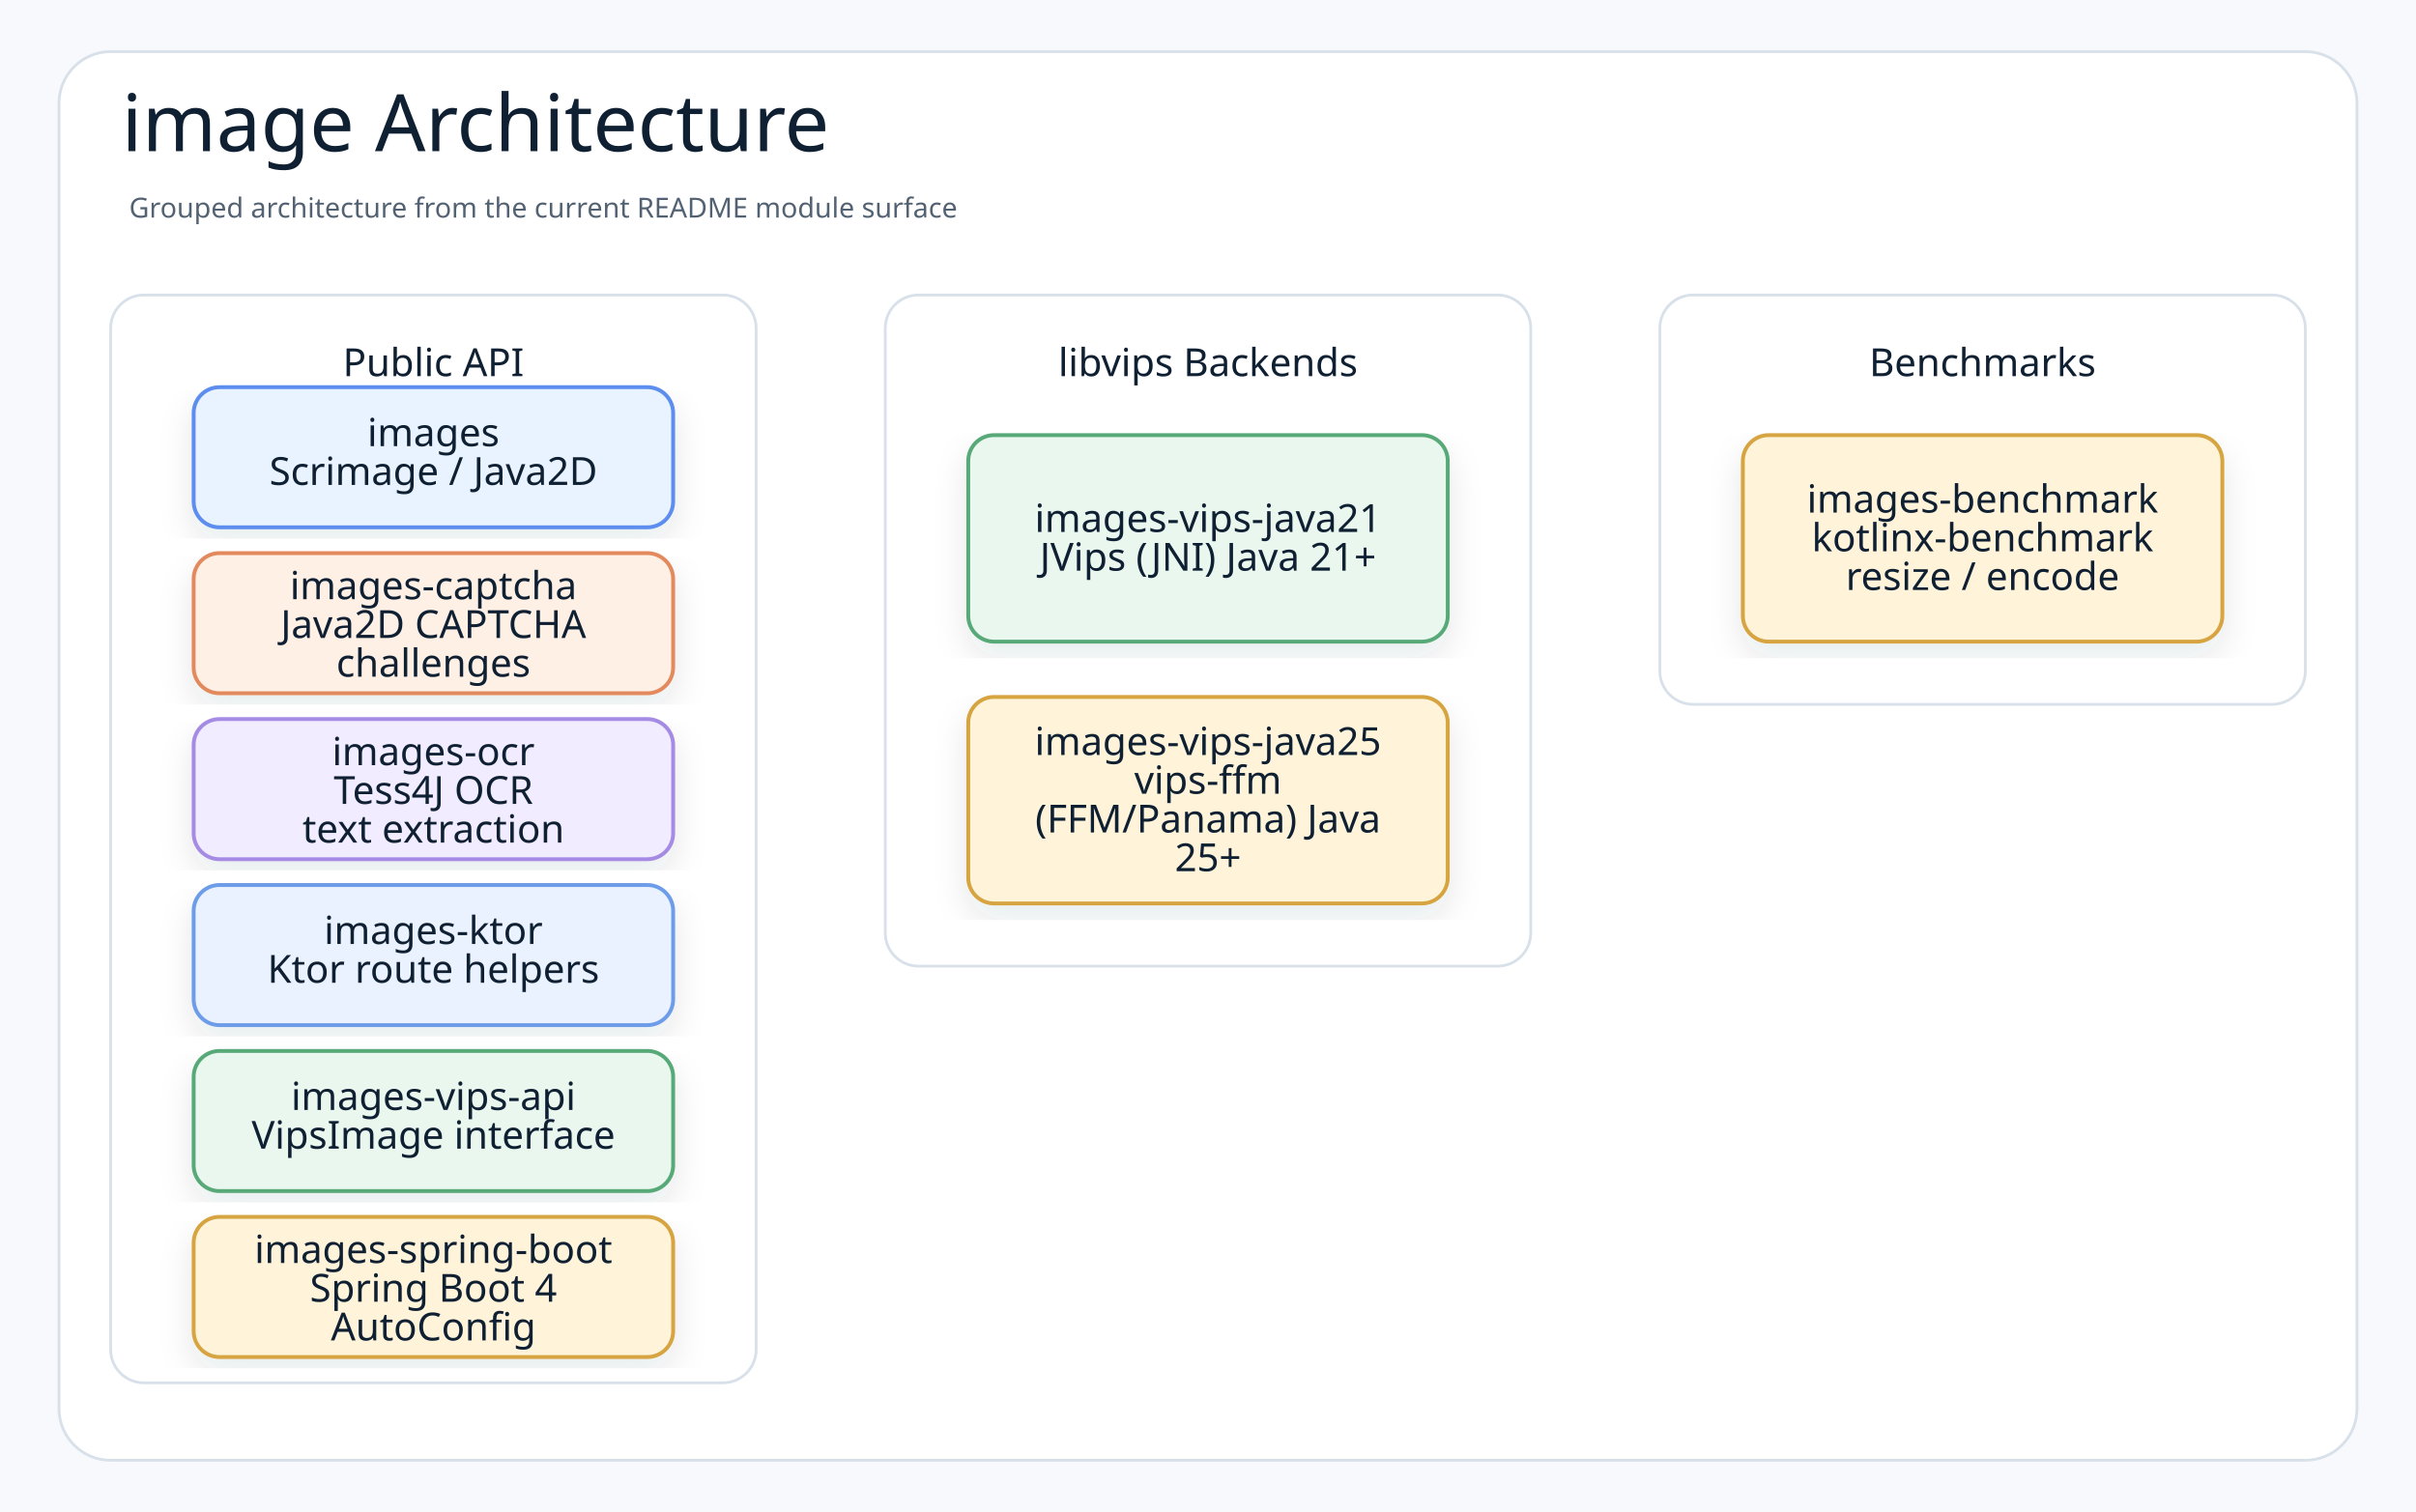
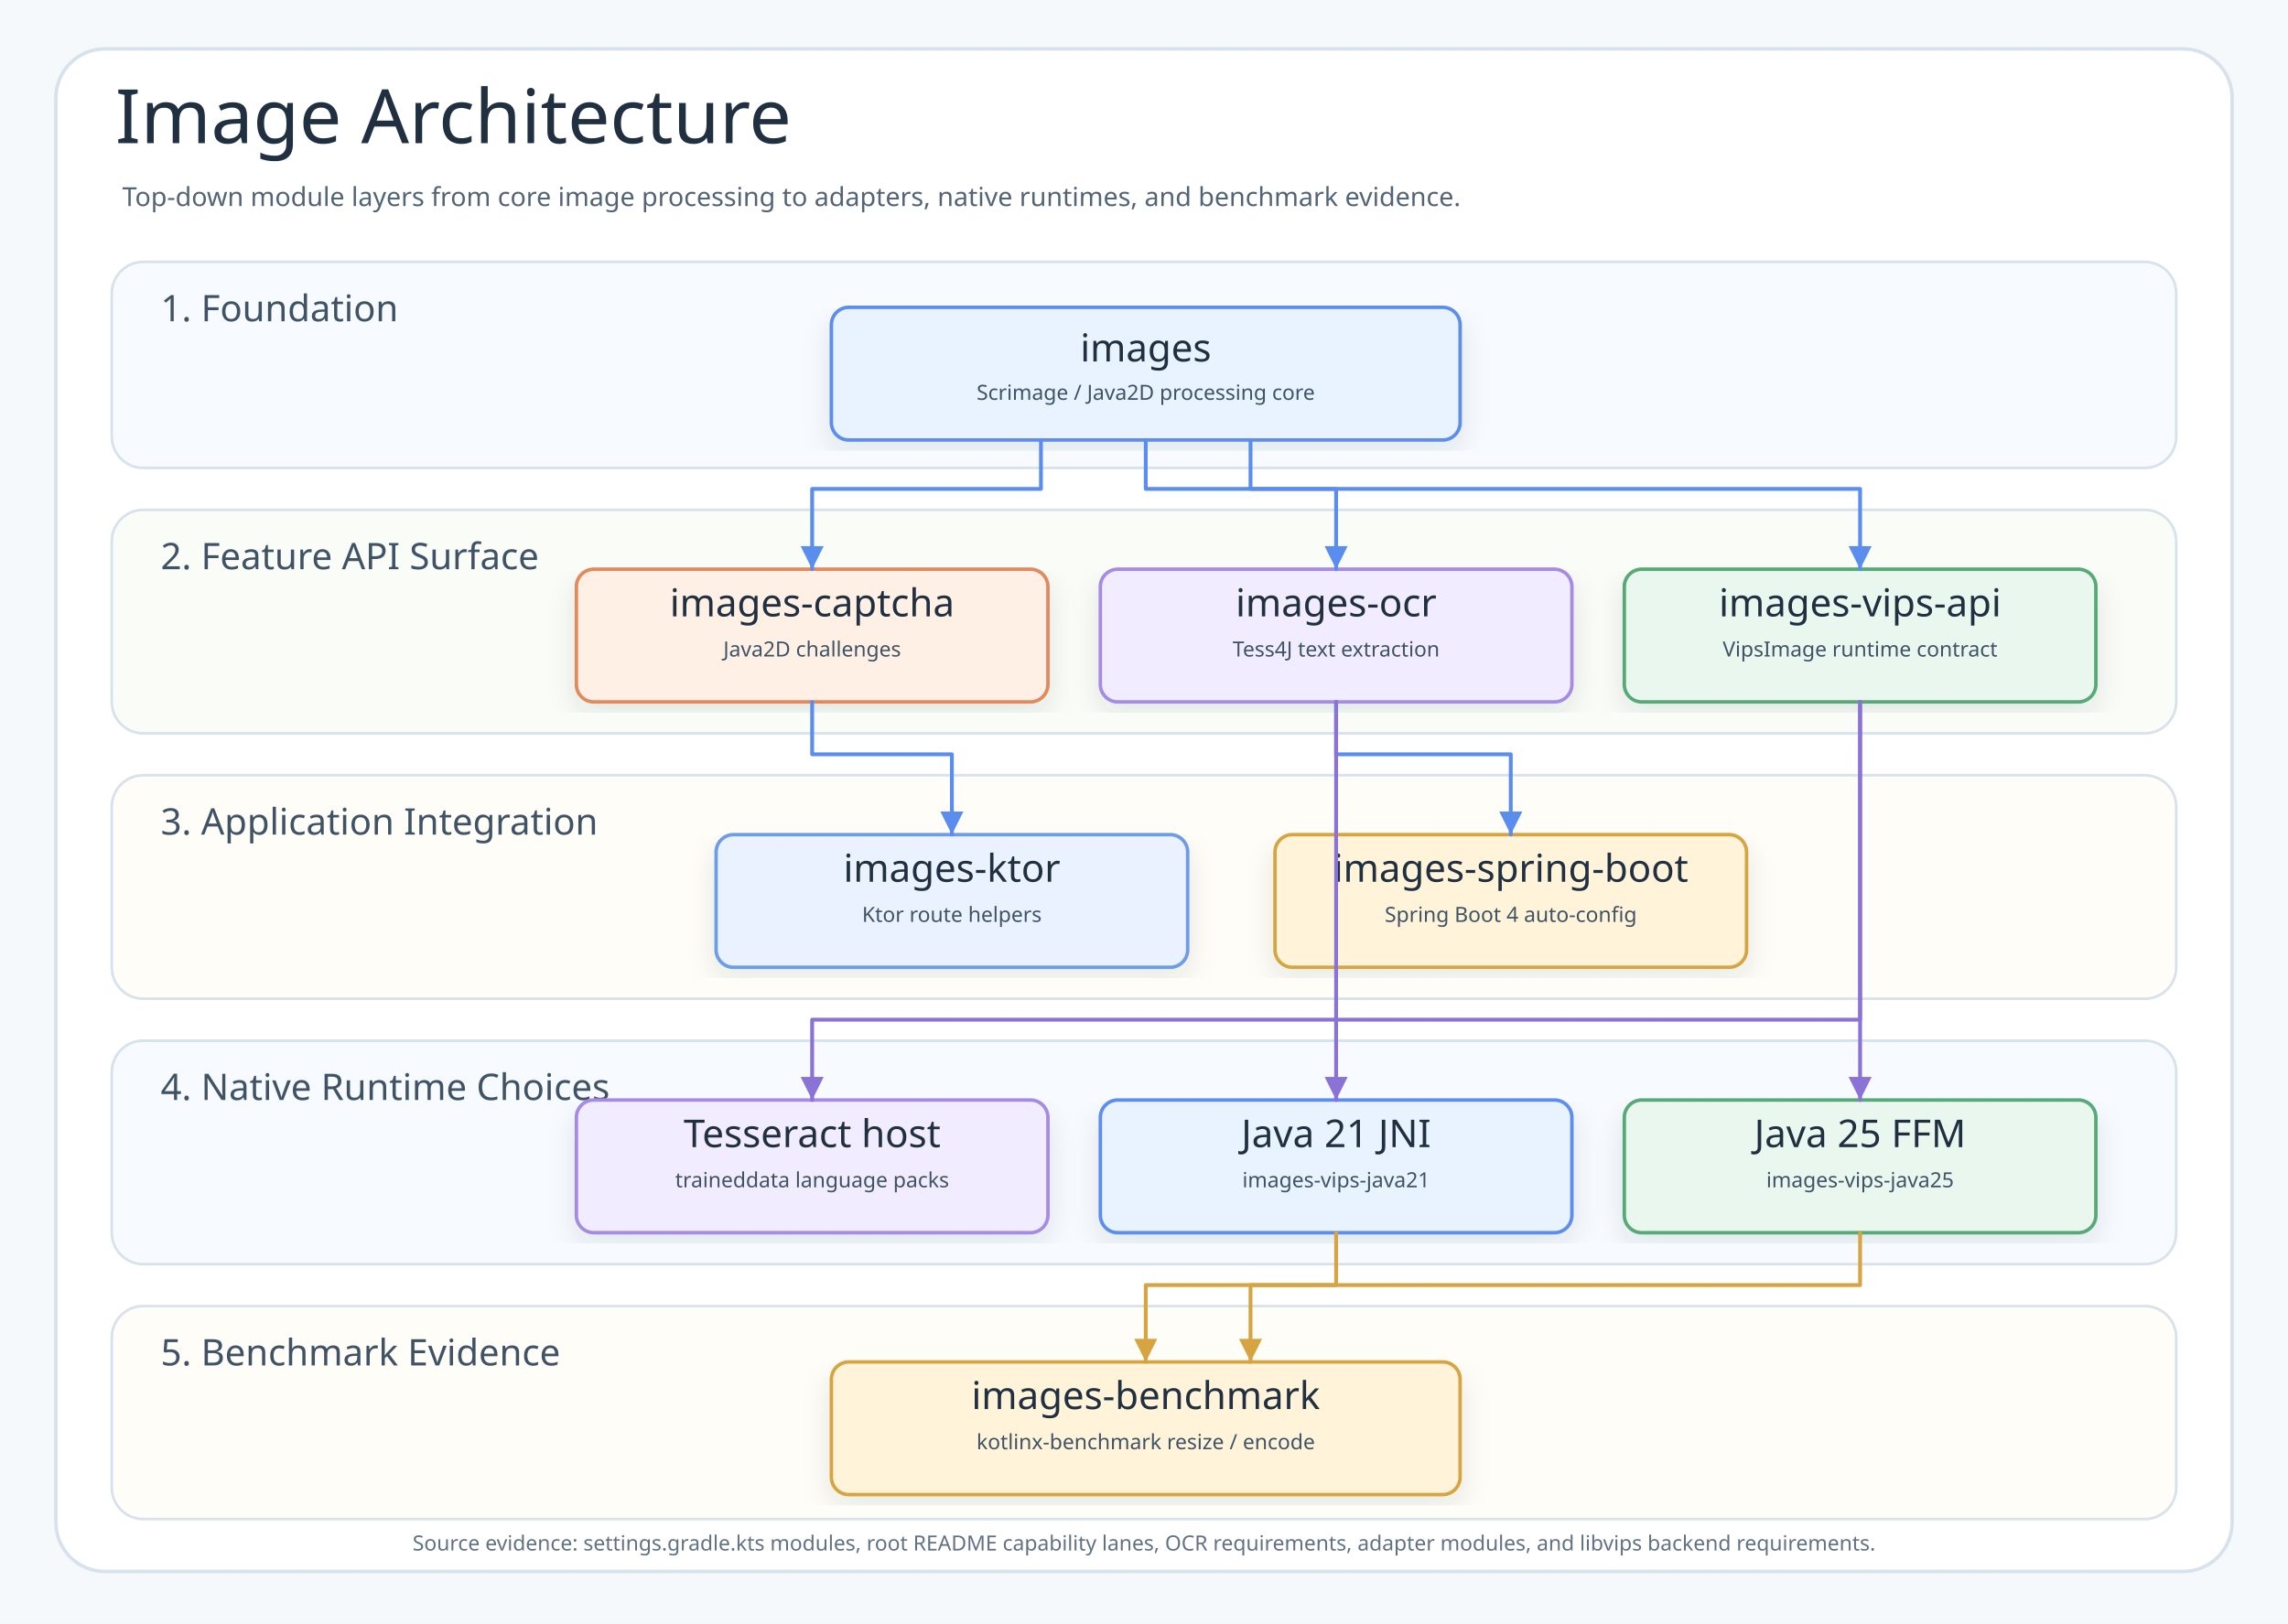
- <svg xmlns="http://www.w3.org/2000/svg" width="1310" height="820" viewBox="0 0 1310 820" role="img" aria-label="image Architecture">
+ <svg xmlns="http://www.w3.org/2000/svg" width="1310" height="930" viewBox="0 0 1310 930" role="img" aria-label="Image Architecture">
  <defs>
    <filter id="shadow" x="-8%" y="-8%" width="116%" height="116%">
-       <feDropShadow dx="0" dy="8" stdDeviation="9" flood-color="#1f2937" flood-opacity="0.10" />
+       <feDropShadow dx="0" dy="7" stdDeviation="8" flood-color="#203040" flood-opacity="0.10" />
    </filter>
-     <marker id="openArrow" markerWidth="12" markerHeight="10" refX="10" refY="5" orient="auto" markerUnits="strokeWidth">
-       <path d="M 1 1 L 10 5 L 1 9" fill="none" stroke="#758297" stroke-width="1.8" stroke-linecap="round" stroke-linejoin="round" />
+     <marker id="arrow-blue" markerWidth="8" markerHeight="8" refX="7" refY="4" orient="auto" markerUnits="strokeWidth">
+       <path d="M 1 1 L 7 4 L 1 7 Z" fill="#5B8DEF" />
    </marker>
-     <marker id="inherit" markerWidth="14" markerHeight="12" refX="12" refY="6" orient="auto" markerUnits="strokeWidth">
-       <path d="M 0 1 L 12 6 L 0 11 Z" fill="#ffffff" stroke="#758297" stroke-width="1.8" />
+     <marker id="arrow-purple" markerWidth="8" markerHeight="8" refX="7" refY="4" orient="auto" markerUnits="strokeWidth">
+       <path d="M 1 1 L 7 4 L 1 7 Z" fill="#8A72D6" />
+     </marker>
+     <marker id="arrow-amber" markerWidth="8" markerHeight="8" refX="7" refY="4" orient="auto" markerUnits="strokeWidth">
+       <path d="M 1 1 L 7 4 L 1 7 Z" fill="#D6A441" />
    </marker>
    <style>
-     .canvas{fill:#f7f9fc}.frame{fill:#fff;stroke:#d8e0ea;stroke-width:1.5}
-     .title{font-family:"Architects Daughter";font-size:43px;font-weight:400;fill:#102033}
-     .subtitle{font-family:"Comic Mono";font-size:15px;font-weight:400;fill:#536273}
-     .label{font-family:"Architects Daughter";font-size:25px;font-weight:400;fill:#102033}
-     .smallLabel{font-family:"Architects Daughter";font-size:21px;font-weight:400;fill:#102033}
-     .mono{font-family:"Comic Mono";font-size:12px;font-weight:400;fill:#102033}
-     .small{font-family:"Comic Mono";font-size:12px;font-weight:400;fill:#536273}
-     .strong{font-family:"Comic Mono";font-size:13px;font-weight:400;fill:#102033}
-     .card{stroke-width:2.1;filter:url(#shadow)}.compartment{stroke-width:1.5;fill:none}
-     .line{stroke:#758297;stroke-width:2.1;fill:none;marker-end:url(#openArrow)}
-     .plainLine{stroke:#758297;stroke-width:2.1;fill:none}
-     .dashed{stroke:#758297;stroke-width:2.1;stroke-dasharray:7 6;fill:none;marker-end:url(#openArrow)}
-     .inheritLine{stroke:#758297;stroke-width:2.2;fill:none;marker-end:url(#inherit)}
-     .implLine{stroke:#758297;stroke-width:2.2;stroke-dasharray:8 7;fill:none;marker-end:url(#inherit)}
+     .canvas{fill:#F6F9FC}
+     .frame{fill:#FFFFFF;stroke:#D7E2EC;stroke-width:2}
+     .layer{stroke:#D7E2EC;stroke-width:1.5}
+     .title{font-family:"Architects Daughter";font-size:43px;font-weight:400;fill:#203040}
+     .subtitle{font-family:"Comic Mono";font-size:15px;font-weight:400;fill:#536476}
+     .layer-title{font-family:"Architects Daughter";font-size:21px;font-weight:400;fill:#405366}
+     .card-title{font-family:"Architects Daughter";font-size:22px;font-weight:400;fill:#203040}
+     .detail{font-family:"Comic Mono";font-size:12px;font-weight:400;fill:#405366}
+     .footer{font-family:"Comic Mono";font-size:12px;font-weight:400;fill:#627184}
+     .card{filter:url(#shadow);stroke-width:2}
+     .edge-blue{stroke:#5B8DEF;stroke-width:2.2;fill:none;marker-end:url(#arrow-blue);stroke-linecap:round;stroke-linejoin:round}
+     .edge-purple{stroke:#8A72D6;stroke-width:2.2;fill:none;marker-end:url(#arrow-purple);stroke-linecap:round;stroke-linejoin:round}
+     .edge-amber{stroke:#D6A441;stroke-width:2.2;fill:none;marker-end:url(#arrow-amber);stroke-linecap:round;stroke-linejoin:round}
  </style>
  </defs>
-   <rect class="canvas" width="1310" height="820" />
-   <rect class="frame" x="32" y="28" width="1246" height="764" rx="28" />
-   <text class="title" x="66" y="82">image Architecture</text>
-   <text class="subtitle" x="70" y="118">Grouped architecture from the current README module surface</text>
-   <g transform="translate(60,160)">
-     <rect x="0" y="0" width="350" height="590" rx="18" fill="#ffffff" stroke="#d8e0ea" stroke-width="1.5" />
-     <text class="smallLabel" x="175" y="44" text-anchor="middle">Public API</text>
+   <rect class="canvas" width="1310" height="930" />
+   <rect class="frame" x="32" y="28" width="1246" height="872" rx="28" />
+   <text class="title" x="66" y="82">Image Architecture</text>
+   <text class="subtitle" x="70" y="118">Top-down module layers from core image processing to adapters, native runtimes, and benchmark evidence.</text>
+   <rect class="layer" x="64" y="150" width="1182" height="118" rx="18" fill="#F7FBFF" />
+   <text class="layer-title" x="92" y="184">1. Foundation</text>
+   <g id="images" transform="translate(476,176)">
+     <rect class="card" x="0" y="0" width="360" height="76" rx="10" fill="#E8F3FF" stroke="#5B8DEF" />
+     <text class="card-title" x="180" y="31" text-anchor="middle">images</text>
+     <text class="detail" x="180" y="53" text-anchor="middle">Scrimage / Java2D processing core</text>
  </g>
-   <g transform="translate(105,210)">
-     <rect class="card" x="0" y="0" width="260" height="76" rx="14" fill="#E8F3FF" stroke="#5B8DEF" />
-     <text class="smallLabel" x="130" y="32" text-anchor="middle">images</text>
-     <text class="smallLabel" x="130" y="53" text-anchor="middle">Scrimage / Java2D</text>
+   <rect class="layer" x="64" y="292" width="1182" height="128" rx="18" fill="#FAFCF7" />
+   <text class="layer-title" x="92" y="326">2. Feature API Surface</text>
+   <g id="captcha" transform="translate(330,326)">
+     <rect class="card" x="0" y="0" width="270" height="76" rx="10" fill="#FFF0E6" stroke="#E28A5D" />
+     <text class="card-title" x="135" y="27" text-anchor="middle">images-captcha</text>
+     <text class="detail" x="135" y="50" text-anchor="middle">Java2D challenges</text>
  </g>
-   <g transform="translate(105,300)">
-     <rect class="card" x="0" y="0" width="260" height="76" rx="14" fill="#FFF0E6" stroke="#E28A5D" />
-     <text class="smallLabel" x="130" y="25" text-anchor="middle">images-captcha</text>
-     <text class="smallLabel" x="130" y="46" text-anchor="middle">Java2D CAPTCHA</text>
-     <text class="smallLabel" x="130" y="67" text-anchor="middle">challenges</text>
+   <g id="ocr" transform="translate(630,326)">
+     <rect class="card" x="0" y="0" width="270" height="76" rx="10" fill="#F1ECFF" stroke="#A58BE3" />
+     <text class="card-title" x="135" y="27" text-anchor="middle">images-ocr</text>
+     <text class="detail" x="135" y="50" text-anchor="middle">Tess4J text extraction</text>
  </g>
-   <g transform="translate(105,390)">
-     <rect class="card" x="0" y="0" width="260" height="76" rx="14" fill="#F1ECFF" stroke="#A58BE3" />
-     <text class="smallLabel" x="130" y="25" text-anchor="middle">images-ocr</text>
-     <text class="smallLabel" x="130" y="46" text-anchor="middle">Tess4J OCR</text>
-     <text class="smallLabel" x="130" y="67" text-anchor="middle">text extraction</text>
+   <g id="vips-api" transform="translate(930,326)">
+     <rect class="card" x="0" y="0" width="270" height="76" rx="10" fill="#EAF7EF" stroke="#58A978" />
+     <text class="card-title" x="135" y="27" text-anchor="middle">images-vips-api</text>
+     <text class="detail" x="135" y="50" text-anchor="middle">VipsImage runtime contract</text>
  </g>
-   <g transform="translate(105,480)">
-     <rect class="card" x="0" y="0" width="260" height="76" rx="14" fill="#EAF2FF" stroke="#6D9CE8" />
-     <text class="smallLabel" x="130" y="32" text-anchor="middle">images-ktor</text>
-     <text class="smallLabel" x="130" y="53" text-anchor="middle">Ktor route helpers</text>
+   <rect class="layer" x="64" y="444" width="1182" height="128" rx="18" fill="#FFFDF7" />
+   <text class="layer-title" x="92" y="478">3. Application Integration</text>
+   <g id="ktor" transform="translate(410,478)">
+     <rect class="card" x="0" y="0" width="270" height="76" rx="10" fill="#EAF2FF" stroke="#6D9CE8" />
+     <text class="card-title" x="135" y="27" text-anchor="middle">images-ktor</text>
+     <text class="detail" x="135" y="50" text-anchor="middle">Ktor route helpers</text>
  </g>
-   <g transform="translate(105,570)">
-     <rect class="card" x="0" y="0" width="260" height="76" rx="14" fill="#EAF7EF" stroke="#58A978" />
-     <text class="smallLabel" x="130" y="32" text-anchor="middle">images-vips-api</text>
-     <text class="smallLabel" x="130" y="53" text-anchor="middle">VipsImage interface</text>
+   <g id="spring" transform="translate(730,478)">
+     <rect class="card" x="0" y="0" width="270" height="76" rx="10" fill="#FFF3D9" stroke="#D6A441" />
+     <text class="card-title" x="135" y="27" text-anchor="middle">images-spring-boot</text>
+     <text class="detail" x="135" y="50" text-anchor="middle">Spring Boot 4 auto-config</text>
  </g>
-   <g transform="translate(105,660)">
-     <rect class="card" x="0" y="0" width="260" height="76" rx="14" fill="#FFF3D9" stroke="#D6A441" />
-     <text class="smallLabel" x="130" y="25" text-anchor="middle">images-spring-boot</text>
-     <text class="smallLabel" x="130" y="46" text-anchor="middle">Spring Boot 4</text>
-     <text class="smallLabel" x="130" y="67" text-anchor="middle">AutoConfig</text>
+   <rect class="layer" x="64" y="596" width="1182" height="128" rx="18" fill="#F7FBFF" />
+   <text class="layer-title" x="92" y="630">4. Native Runtime Choices</text>
+   <g id="tesseract" transform="translate(330,630)">
+     <rect class="card" x="0" y="0" width="270" height="76" rx="10" fill="#F1ECFF" stroke="#A58BE3" />
+     <text class="card-title" x="135" y="27" text-anchor="middle">Tesseract host</text>
+     <text class="detail" x="135" y="50" text-anchor="middle">traineddata language packs</text>
  </g>
-   <g transform="translate(480,160)">
-     <rect x="0" y="0" width="350" height="364" rx="18" fill="#ffffff" stroke="#d8e0ea" stroke-width="1.5" />
-     <text class="smallLabel" x="175" y="44" text-anchor="middle">libvips Backends</text>
+   <g id="jni" transform="translate(630,630)">
+     <rect class="card" x="0" y="0" width="270" height="76" rx="10" fill="#E8F3FF" stroke="#5B8DEF" />
+     <text class="card-title" x="135" y="27" text-anchor="middle">Java 21 JNI</text>
+     <text class="detail" x="135" y="50" text-anchor="middle">images-vips-java21</text>
  </g>
-   <g transform="translate(525,236)">
-     <rect class="card" x="0" y="0" width="260" height="112" rx="14" fill="#EAF7EF" stroke="#58A978" />
-     <text class="smallLabel" x="130" y="52.5" text-anchor="middle">images-vips-java21</text>
-     <text class="smallLabel" x="130" y="73.5" text-anchor="middle">JVips (JNI) Java 21+</text>
+   <g id="ffm" transform="translate(930,630)">
+     <rect class="card" x="0" y="0" width="270" height="76" rx="10" fill="#EAF7EF" stroke="#58A978" />
+     <text class="card-title" x="135" y="27" text-anchor="middle">Java 25 FFM</text>
+     <text class="detail" x="135" y="50" text-anchor="middle">images-vips-java25</text>
  </g>
-   <g transform="translate(525,378)">
-     <rect class="card" x="0" y="0" width="260" height="112" rx="14" fill="#FFF3D9" stroke="#D6A441" />
-     <text class="smallLabel" x="130" y="31.5" text-anchor="middle">images-vips-java25</text>
-     <text class="smallLabel" x="130" y="52.5" text-anchor="middle">vips-ffm</text>
-     <text class="smallLabel" x="130" y="73.5" text-anchor="middle">(FFM/Panama) Java</text>
-     <text class="smallLabel" x="130" y="94.5" text-anchor="middle">25+</text>
+   <rect class="layer" x="64" y="748" width="1182" height="122" rx="18" fill="#FFFDF7" />
+   <text class="layer-title" x="92" y="782">5. Benchmark Evidence</text>
+   <g id="benchmark" transform="translate(476,780)">
+     <rect class="card" x="0" y="0" width="360" height="76" rx="10" fill="#FFF3D9" stroke="#D6A441" />
+     <text class="card-title" x="180" y="27" text-anchor="middle">images-benchmark</text>
+     <text class="detail" x="180" y="50" text-anchor="middle">kotlinx-benchmark resize / encode</text>
  </g>
-   <g transform="translate(900,160)">
-     <rect x="0" y="0" width="350" height="222" rx="18" fill="#ffffff" stroke="#d8e0ea" stroke-width="1.5" />
-     <text class="smallLabel" x="175" y="44" text-anchor="middle">Benchmarks</text>
-   </g>
-   <g transform="translate(945,236)">
-     <rect class="card" x="0" y="0" width="260" height="112" rx="14" fill="#FFF3D9" stroke="#D6A441" />
-     <text class="smallLabel" x="130" y="42" text-anchor="middle">images-benchmark</text>
-     <text class="smallLabel" x="130" y="63" text-anchor="middle">kotlinx-benchmark</text>
-     <text class="smallLabel" x="130" y="84" text-anchor="middle">resize / encode</text>
-   </g>
+   <path class="edge-blue" d="M 596 252 L 596 280 L 465 280 L 465 326" />
+   <path class="edge-blue" d="M 656 252 L 656 280 L 765 280 L 765 326" />
+   <path class="edge-blue" d="M 716 252 L 716 280 L 1065 280 L 1065 326" />
+   <path class="edge-blue" d="M 465 402 L 465 432 L 545 432 L 545 478" />
+   <path class="edge-blue" d="M 765 402 L 765 432 L 865 432 L 865 478" />
+   <path class="edge-purple" d="M 765 402 L 765 584 L 465 584 L 465 630" />
+   <path class="edge-purple" d="M 1065 402 L 1065 584 L 765 584 L 765 630" />
+   <path class="edge-purple" d="M 1065 402 L 1065 630" />
+   <path class="edge-amber" d="M 765 706 L 765 736 L 656 736 L 656 780" />
+   <path class="edge-amber" d="M 1065 706 L 1065 736 L 716 736 L 716 780" />
+   <text class="footer" x="655" y="888" text-anchor="middle">Source evidence: settings.gradle.kts modules, root README capability lanes, OCR requirements, adapter modules, and libvips backend requirements.</text>
</svg>
